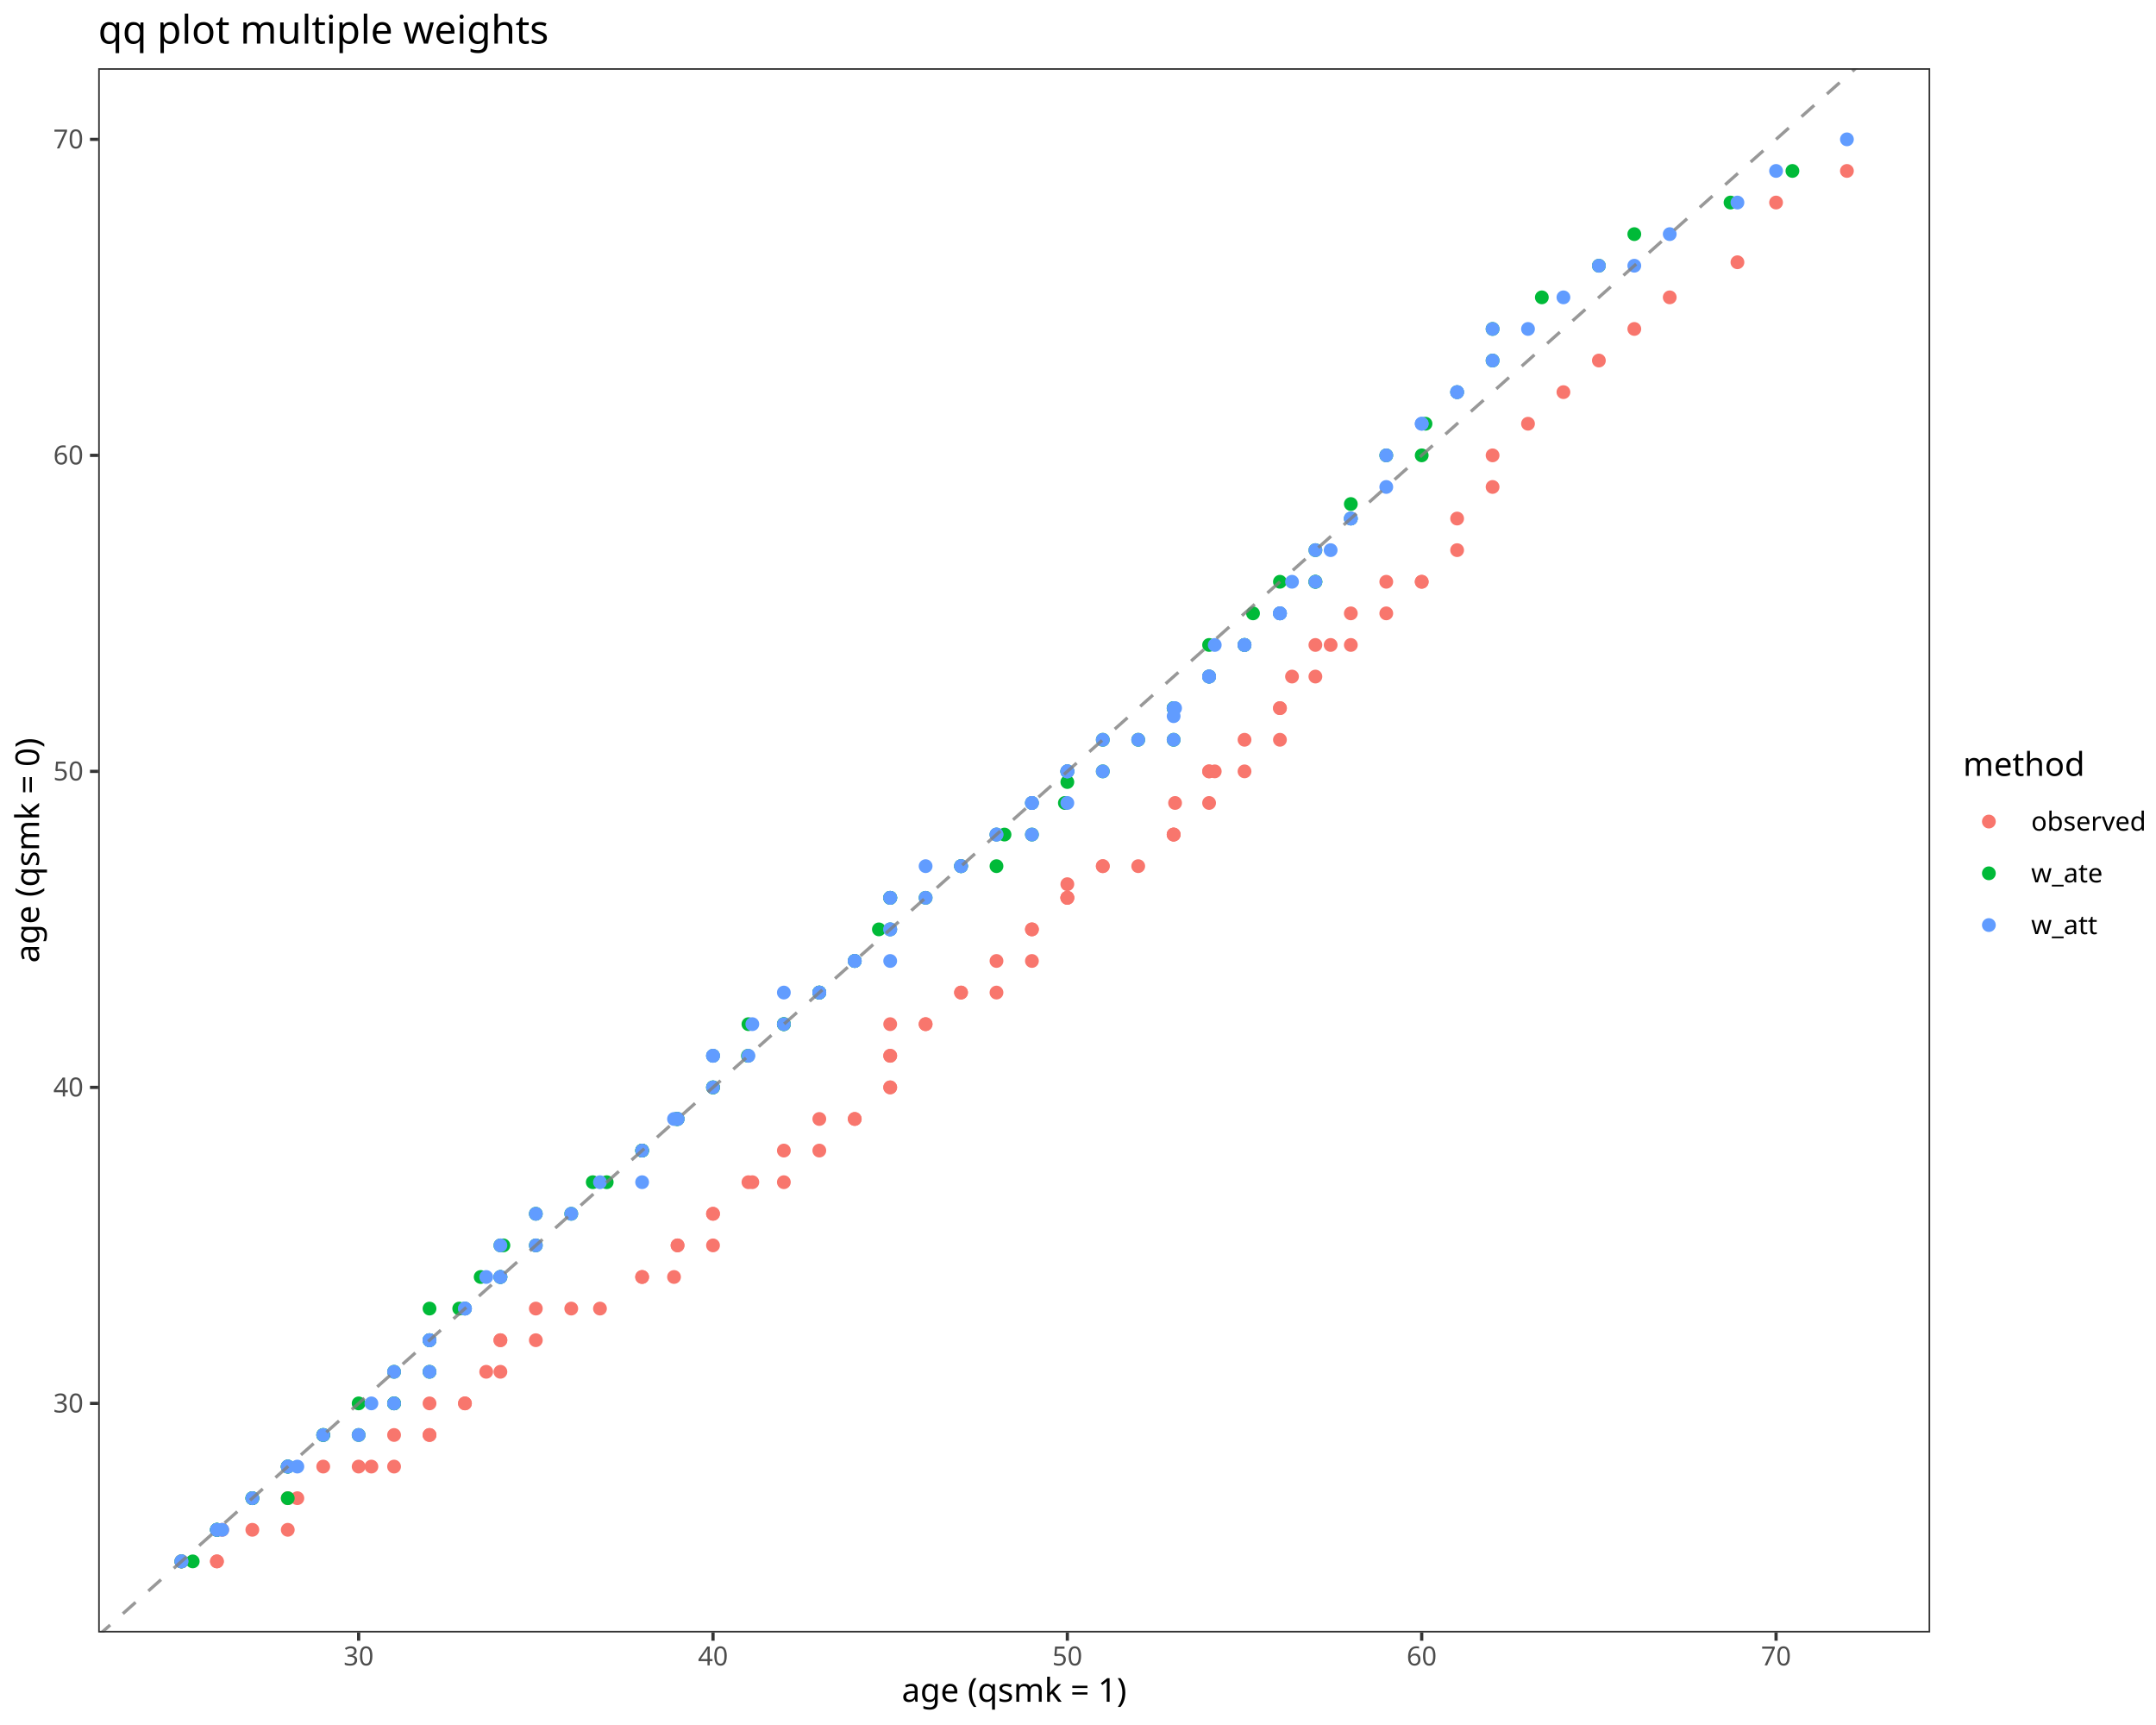
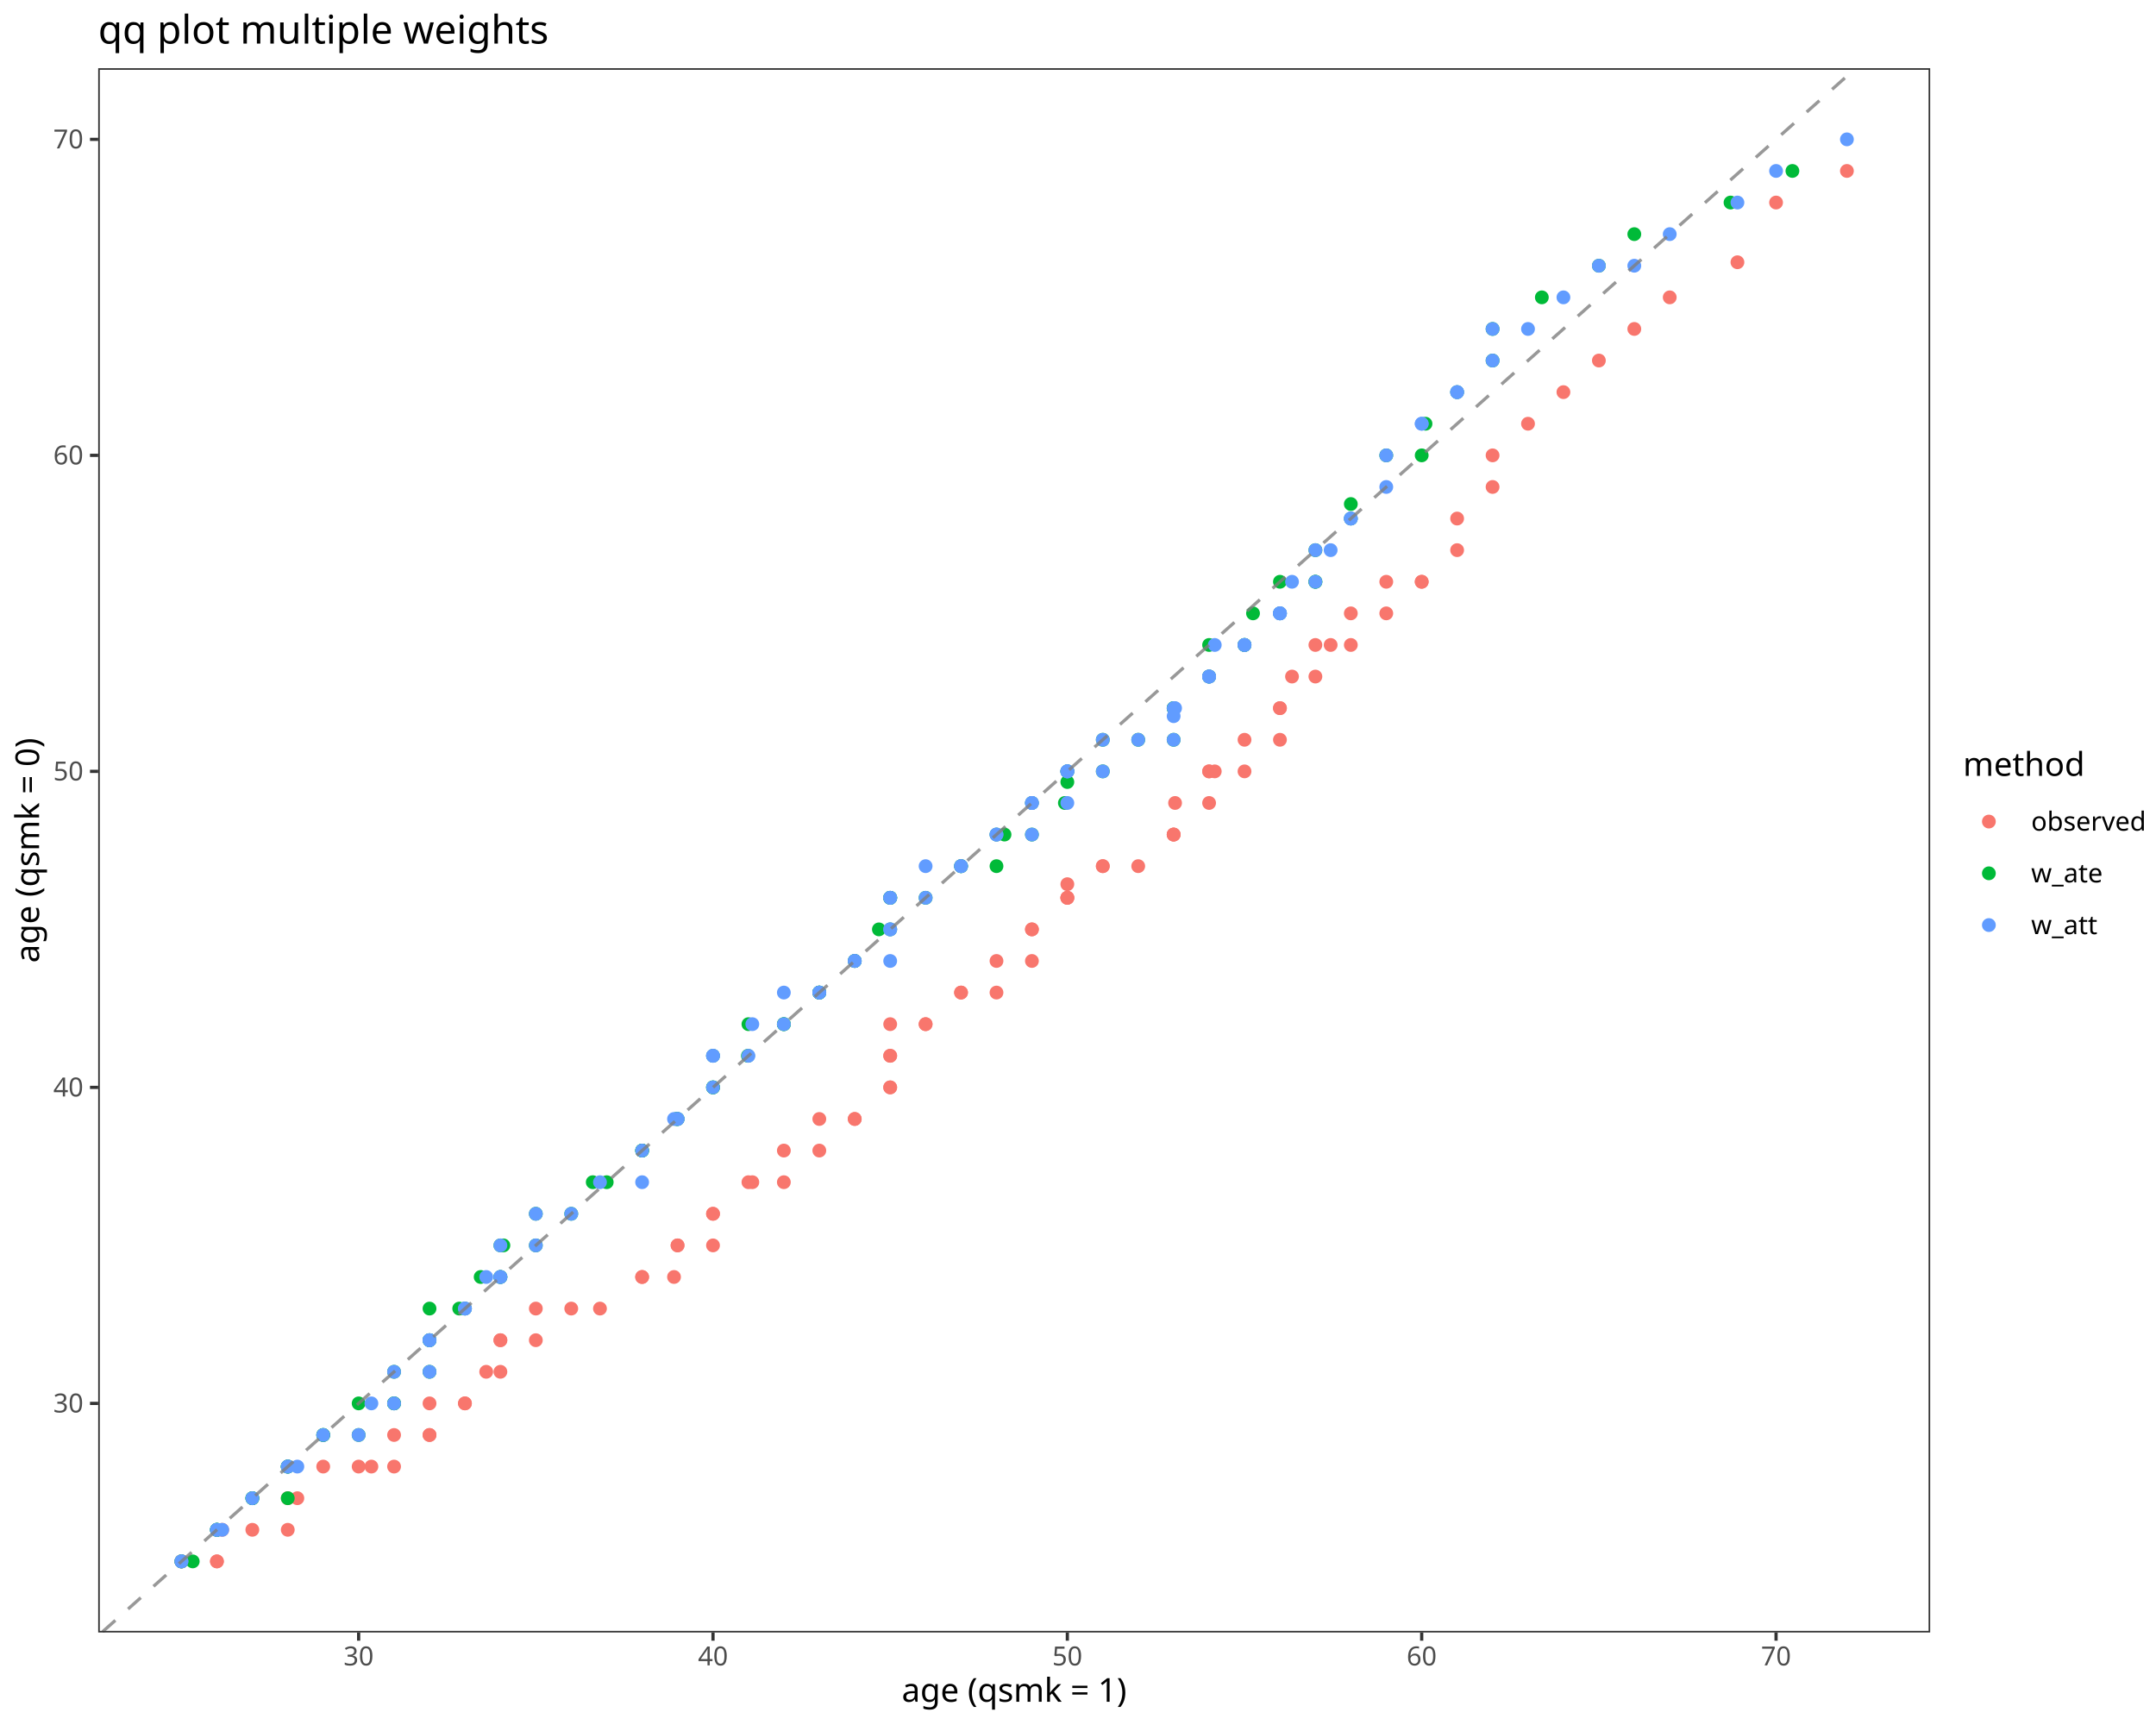
<svg xmlns="http://www.w3.org/2000/svg" class="svglite" data-engine-version="2.0" width="720.00pt" height="576.00pt" viewBox="0 0 720.00 576.00">
  <defs>
    <style type="text/css">
    .svglite line, .svglite polyline, .svglite polygon, .svglite path, .svglite rect, .svglite circle {
      fill: none;
      stroke: #000000;
      stroke-linecap: round;
      stroke-linejoin: round;
      stroke-miterlimit: 10.00;
    }
  </style>
  </defs>
  <rect width="100%" height="100%" style="stroke: none; fill: #FFFFFF;" />
  <defs>
    <clipPath id="cpMC4wMHw3MjAuMDB8MC4wMHw1NzYuMDA=">
      <rect x="0.00" y="0.00" width="720.00" height="576.00" />
    </clipPath>
  </defs>
  <g clip-path="url(#cpMC4wMHw3MjAuMDB8MC4wMHw1NzYuMDA=)">
    <rect x="0.00" y="0.00" width="720.00" height="576.00" style="stroke-width: 1.07; stroke: #FFFFFF; fill: #FFFFFF;" />
  </g>
  <defs>
    <clipPath id="cpMzIuNzl8NjQ0LjU5fDIyLjc4fDU0NS4xMQ==">
      <rect x="32.79" y="22.78" width="611.80" height="522.33" />
    </clipPath>
  </defs>
  <g clip-path="url(#cpMzIuNzl8NjQ0LjU5fDIyLjc4fDU0NS4xMQ==)">
    <rect x="32.79" y="22.78" width="611.80" height="522.33" style="stroke-width: 1.07; stroke: none; fill: #FFFFFF;" />
    <circle cx="60.60" cy="521.37" r="1.95" style="stroke-width: 0.71; stroke: #F8766D; fill: #F8766D;" />
    <circle cx="60.60" cy="521.37" r="1.95" style="stroke-width: 0.71; stroke: #F8766D; fill: #F8766D;" />
    <circle cx="72.44" cy="521.37" r="1.95" style="stroke-width: 0.71; stroke: #F8766D; fill: #F8766D;" />
    <circle cx="72.44" cy="521.37" r="1.95" style="stroke-width: 0.71; stroke: #F8766D; fill: #F8766D;" />
    <circle cx="74.21" cy="510.82" r="1.95" style="stroke-width: 0.71; stroke: #F8766D; fill: #F8766D;" />
    <circle cx="84.27" cy="510.82" r="1.95" style="stroke-width: 0.71; stroke: #F8766D; fill: #F8766D;" />
    <circle cx="96.10" cy="510.82" r="1.95" style="stroke-width: 0.71; stroke: #F8766D; fill: #F8766D;" />
    <circle cx="96.10" cy="500.27" r="1.95" style="stroke-width: 0.71; stroke: #F8766D; fill: #F8766D;" />
    <circle cx="99.30" cy="500.27" r="1.95" style="stroke-width: 0.71; stroke: #F8766D; fill: #F8766D;" />
    <circle cx="107.94" cy="489.71" r="1.95" style="stroke-width: 0.71; stroke: #F8766D; fill: #F8766D;" />
    <circle cx="119.77" cy="489.71" r="1.95" style="stroke-width: 0.71; stroke: #F8766D; fill: #F8766D;" />
    <circle cx="124.03" cy="489.71" r="1.95" style="stroke-width: 0.71; stroke: #F8766D; fill: #F8766D;" />
    <circle cx="131.60" cy="489.71" r="1.95" style="stroke-width: 0.71; stroke: #F8766D; fill: #F8766D;" />
    <circle cx="131.60" cy="479.16" r="1.95" style="stroke-width: 0.71; stroke: #F8766D; fill: #F8766D;" />
    <circle cx="143.44" cy="479.16" r="1.95" style="stroke-width: 0.71; stroke: #F8766D; fill: #F8766D;" />
    <circle cx="143.44" cy="479.16" r="1.95" style="stroke-width: 0.71; stroke: #F8766D; fill: #F8766D;" />
    <circle cx="143.44" cy="468.61" r="1.95" style="stroke-width: 0.71; stroke: #F8766D; fill: #F8766D;" />
    <circle cx="155.27" cy="468.61" r="1.95" style="stroke-width: 0.71; stroke: #F8766D; fill: #F8766D;" />
    <circle cx="155.27" cy="468.61" r="1.95" style="stroke-width: 0.71; stroke: #F8766D; fill: #F8766D;" />
    <circle cx="162.37" cy="458.06" r="1.95" style="stroke-width: 0.71; stroke: #F8766D; fill: #F8766D;" />
    <circle cx="167.11" cy="458.06" r="1.95" style="stroke-width: 0.71; stroke: #F8766D; fill: #F8766D;" />
    <circle cx="167.11" cy="447.51" r="1.95" style="stroke-width: 0.71; stroke: #F8766D; fill: #F8766D;" />
    <circle cx="167.11" cy="447.51" r="1.95" style="stroke-width: 0.71; stroke: #F8766D; fill: #F8766D;" />
    <circle cx="178.94" cy="447.51" r="1.95" style="stroke-width: 0.71; stroke: #F8766D; fill: #F8766D;" />
    <circle cx="178.94" cy="436.95" r="1.95" style="stroke-width: 0.71; stroke: #F8766D; fill: #F8766D;" />
    <circle cx="190.77" cy="436.95" r="1.95" style="stroke-width: 0.71; stroke: #F8766D; fill: #F8766D;" />
    <circle cx="200.36" cy="436.95" r="1.95" style="stroke-width: 0.71; stroke: #F8766D; fill: #F8766D;" />
    <circle cx="214.44" cy="426.40" r="1.95" style="stroke-width: 0.71; stroke: #F8766D; fill: #F8766D;" />
    <circle cx="214.44" cy="426.40" r="1.95" style="stroke-width: 0.71; stroke: #F8766D; fill: #F8766D;" />
    <circle cx="225.09" cy="426.40" r="1.95" style="stroke-width: 0.71; stroke: #F8766D; fill: #F8766D;" />
    <circle cx="226.27" cy="415.85" r="1.95" style="stroke-width: 0.71; stroke: #F8766D; fill: #F8766D;" />
    <circle cx="226.27" cy="415.85" r="1.95" style="stroke-width: 0.71; stroke: #F8766D; fill: #F8766D;" />
    <circle cx="238.11" cy="415.85" r="1.95" style="stroke-width: 0.71; stroke: #F8766D; fill: #F8766D;" />
    <circle cx="238.11" cy="405.30" r="1.95" style="stroke-width: 0.71; stroke: #F8766D; fill: #F8766D;" />
    <circle cx="238.11" cy="405.30" r="1.95" style="stroke-width: 0.71; stroke: #F8766D; fill: #F8766D;" />
    <circle cx="249.94" cy="394.75" r="1.95" style="stroke-width: 0.71; stroke: #F8766D; fill: #F8766D;" />
    <circle cx="251.24" cy="394.75" r="1.95" style="stroke-width: 0.71; stroke: #F8766D; fill: #F8766D;" />
    <circle cx="261.77" cy="394.75" r="1.95" style="stroke-width: 0.71; stroke: #F8766D; fill: #F8766D;" />
    <circle cx="261.77" cy="384.19" r="1.95" style="stroke-width: 0.71; stroke: #F8766D; fill: #F8766D;" />
    <circle cx="273.61" cy="384.19" r="1.95" style="stroke-width: 0.71; stroke: #F8766D; fill: #F8766D;" />
    <circle cx="273.61" cy="373.64" r="1.95" style="stroke-width: 0.71; stroke: #F8766D; fill: #F8766D;" />
    <circle cx="285.44" cy="373.64" r="1.95" style="stroke-width: 0.71; stroke: #F8766D; fill: #F8766D;" />
    <circle cx="285.44" cy="373.64" r="1.95" style="stroke-width: 0.71; stroke: #F8766D; fill: #F8766D;" />
    <circle cx="297.28" cy="363.09" r="1.95" style="stroke-width: 0.71; stroke: #F8766D; fill: #F8766D;" />
    <circle cx="297.28" cy="363.09" r="1.95" style="stroke-width: 0.71; stroke: #F8766D; fill: #F8766D;" />
    <circle cx="297.28" cy="352.54" r="1.95" style="stroke-width: 0.71; stroke: #F8766D; fill: #F8766D;" />
    <circle cx="297.28" cy="352.54" r="1.95" style="stroke-width: 0.71; stroke: #F8766D; fill: #F8766D;" />
    <circle cx="297.28" cy="341.98" r="1.95" style="stroke-width: 0.71; stroke: #F8766D; fill: #F8766D;" />
    <circle cx="309.11" cy="341.98" r="1.95" style="stroke-width: 0.71; stroke: #F8766D; fill: #F8766D;" />
    <circle cx="309.11" cy="341.98" r="1.95" style="stroke-width: 0.71; stroke: #F8766D; fill: #F8766D;" />
    <circle cx="320.94" cy="331.43" r="1.95" style="stroke-width: 0.71; stroke: #F8766D; fill: #F8766D;" />
    <circle cx="320.94" cy="331.43" r="1.95" style="stroke-width: 0.71; stroke: #F8766D; fill: #F8766D;" />
    <circle cx="332.78" cy="331.43" r="1.95" style="stroke-width: 0.71; stroke: #F8766D; fill: #F8766D;" />
    <circle cx="332.78" cy="320.88" r="1.95" style="stroke-width: 0.71; stroke: #F8766D; fill: #F8766D;" />
    <circle cx="344.61" cy="320.88" r="1.95" style="stroke-width: 0.71; stroke: #F8766D; fill: #F8766D;" />
    <circle cx="344.61" cy="310.33" r="1.95" style="stroke-width: 0.71; stroke: #F8766D; fill: #F8766D;" />
    <circle cx="344.61" cy="310.33" r="1.95" style="stroke-width: 0.71; stroke: #F8766D; fill: #F8766D;" />
    <circle cx="356.44" cy="299.78" r="1.95" style="stroke-width: 0.71; stroke: #F8766D; fill: #F8766D;" />
    <circle cx="356.44" cy="299.78" r="1.95" style="stroke-width: 0.71; stroke: #F8766D; fill: #F8766D;" />
    <circle cx="356.44" cy="299.78" r="1.95" style="stroke-width: 0.71; stroke: #F8766D; fill: #F8766D;" />
    <circle cx="356.44" cy="295.24" r="1.95" style="stroke-width: 0.71; stroke: #F8766D; fill: #F8766D;" />
    <circle cx="368.28" cy="289.22" r="1.95" style="stroke-width: 0.71; stroke: #F8766D; fill: #F8766D;" />
    <circle cx="368.28" cy="289.22" r="1.95" style="stroke-width: 0.71; stroke: #F8766D; fill: #F8766D;" />
    <circle cx="380.11" cy="289.22" r="1.95" style="stroke-width: 0.71; stroke: #F8766D; fill: #F8766D;" />
    <circle cx="391.94" cy="278.67" r="1.95" style="stroke-width: 0.71; stroke: #F8766D; fill: #F8766D;" />
    <circle cx="391.94" cy="278.67" r="1.95" style="stroke-width: 0.71; stroke: #F8766D; fill: #F8766D;" />
    <circle cx="391.94" cy="278.67" r="1.95" style="stroke-width: 0.71; stroke: #F8766D; fill: #F8766D;" />
    <circle cx="392.42" cy="268.12" r="1.95" style="stroke-width: 0.71; stroke: #F8766D; fill: #F8766D;" />
    <circle cx="403.78" cy="268.12" r="1.95" style="stroke-width: 0.71; stroke: #F8766D; fill: #F8766D;" />
    <circle cx="403.78" cy="257.57" r="1.95" style="stroke-width: 0.71; stroke: #F8766D; fill: #F8766D;" />
    <circle cx="403.78" cy="257.57" r="1.95" style="stroke-width: 0.71; stroke: #F8766D; fill: #F8766D;" />
    <circle cx="405.67" cy="257.57" r="1.95" style="stroke-width: 0.71; stroke: #F8766D; fill: #F8766D;" />
    <circle cx="415.61" cy="257.57" r="1.95" style="stroke-width: 0.71; stroke: #F8766D; fill: #F8766D;" />
    <circle cx="415.61" cy="247.02" r="1.95" style="stroke-width: 0.71; stroke: #F8766D; fill: #F8766D;" />
    <circle cx="427.44" cy="247.02" r="1.95" style="stroke-width: 0.71; stroke: #F8766D; fill: #F8766D;" />
    <circle cx="427.44" cy="236.46" r="1.95" style="stroke-width: 0.71; stroke: #F8766D; fill: #F8766D;" />
    <circle cx="427.44" cy="236.46" r="1.95" style="stroke-width: 0.71; stroke: #F8766D; fill: #F8766D;" />
    <circle cx="431.47" cy="225.91" r="1.95" style="stroke-width: 0.71; stroke: #F8766D; fill: #F8766D;" />
    <circle cx="439.28" cy="225.91" r="1.95" style="stroke-width: 0.71; stroke: #F8766D; fill: #F8766D;" />
    <circle cx="439.28" cy="215.36" r="1.95" style="stroke-width: 0.71; stroke: #F8766D; fill: #F8766D;" />
    <circle cx="444.37" cy="215.36" r="1.95" style="stroke-width: 0.71; stroke: #F8766D; fill: #F8766D;" />
    <circle cx="451.11" cy="215.36" r="1.95" style="stroke-width: 0.71; stroke: #F8766D; fill: #F8766D;" />
    <circle cx="451.11" cy="204.81" r="1.95" style="stroke-width: 0.71; stroke: #F8766D; fill: #F8766D;" />
    <circle cx="462.95" cy="204.81" r="1.95" style="stroke-width: 0.71; stroke: #F8766D; fill: #F8766D;" />
    <circle cx="462.95" cy="194.26" r="1.95" style="stroke-width: 0.71; stroke: #F8766D; fill: #F8766D;" />
    <circle cx="474.78" cy="194.26" r="1.95" style="stroke-width: 0.71; stroke: #F8766D; fill: #F8766D;" />
    <circle cx="474.78" cy="194.26" r="1.95" style="stroke-width: 0.71; stroke: #F8766D; fill: #F8766D;" />
    <circle cx="486.61" cy="183.70" r="1.95" style="stroke-width: 0.71; stroke: #F8766D; fill: #F8766D;" />
    <circle cx="486.61" cy="173.15" r="1.95" style="stroke-width: 0.71; stroke: #F8766D; fill: #F8766D;" />
    <circle cx="498.45" cy="162.60" r="1.95" style="stroke-width: 0.71; stroke: #F8766D; fill: #F8766D;" />
    <circle cx="498.45" cy="152.05" r="1.95" style="stroke-width: 0.71; stroke: #F8766D; fill: #F8766D;" />
    <circle cx="510.28" cy="141.49" r="1.95" style="stroke-width: 0.71; stroke: #F8766D; fill: #F8766D;" />
    <circle cx="522.11" cy="130.94" r="1.95" style="stroke-width: 0.71; stroke: #F8766D; fill: #F8766D;" />
    <circle cx="533.95" cy="120.39" r="1.95" style="stroke-width: 0.71; stroke: #F8766D; fill: #F8766D;" />
    <circle cx="545.78" cy="109.84" r="1.95" style="stroke-width: 0.71; stroke: #F8766D; fill: #F8766D;" />
    <circle cx="557.61" cy="99.29" r="1.95" style="stroke-width: 0.71; stroke: #F8766D; fill: #F8766D;" />
    <circle cx="580.22" cy="87.57" r="1.95" style="stroke-width: 0.71; stroke: #F8766D; fill: #F8766D;" />
    <circle cx="593.12" cy="67.63" r="1.95" style="stroke-width: 0.71; stroke: #F8766D; fill: #F8766D;" />
    <circle cx="616.78" cy="57.08" r="1.95" style="stroke-width: 0.71; stroke: #F8766D; fill: #F8766D;" />
    <circle cx="60.60" cy="521.37" r="1.95" style="stroke-width: 0.71; stroke: #00BA38; fill: #00BA38;" />
    <circle cx="60.60" cy="521.37" r="1.95" style="stroke-width: 0.71; stroke: #00BA38; fill: #00BA38;" />
    <circle cx="64.36" cy="521.37" r="1.95" style="stroke-width: 0.71; stroke: #00BA38; fill: #00BA38;" />
    <circle cx="72.44" cy="510.82" r="1.95" style="stroke-width: 0.71; stroke: #00BA38; fill: #00BA38;" />
    <circle cx="72.44" cy="510.82" r="1.95" style="stroke-width: 0.71; stroke: #00BA38; fill: #00BA38;" />
    <circle cx="72.44" cy="510.82" r="1.95" style="stroke-width: 0.71; stroke: #00BA38; fill: #00BA38;" />
    <circle cx="84.27" cy="500.27" r="1.95" style="stroke-width: 0.71; stroke: #00BA38; fill: #00BA38;" />
    <circle cx="84.27" cy="500.27" r="1.95" style="stroke-width: 0.71; stroke: #00BA38; fill: #00BA38;" />
    <circle cx="96.10" cy="500.27" r="1.95" style="stroke-width: 0.71; stroke: #00BA38; fill: #00BA38;" />
    <circle cx="96.10" cy="489.71" r="1.95" style="stroke-width: 0.71; stroke: #00BA38; fill: #00BA38;" />
    <circle cx="96.10" cy="489.71" r="1.95" style="stroke-width: 0.71; stroke: #00BA38; fill: #00BA38;" />
    <circle cx="96.10" cy="489.71" r="1.95" style="stroke-width: 0.71; stroke: #00BA38; fill: #00BA38;" />
    <circle cx="107.94" cy="479.16" r="1.95" style="stroke-width: 0.71; stroke: #00BA38; fill: #00BA38;" />
    <circle cx="107.94" cy="479.16" r="1.95" style="stroke-width: 0.71; stroke: #00BA38; fill: #00BA38;" />
    <circle cx="119.77" cy="479.16" r="1.95" style="stroke-width: 0.71; stroke: #00BA38; fill: #00BA38;" />
    <circle cx="119.77" cy="468.61" r="1.95" style="stroke-width: 0.71; stroke: #00BA38; fill: #00BA38;" />
    <circle cx="131.60" cy="468.61" r="1.95" style="stroke-width: 0.71; stroke: #00BA38; fill: #00BA38;" />
    <circle cx="131.60" cy="468.61" r="1.95" style="stroke-width: 0.71; stroke: #00BA38; fill: #00BA38;" />
    <circle cx="131.60" cy="458.06" r="1.95" style="stroke-width: 0.71; stroke: #00BA38; fill: #00BA38;" />
    <circle cx="143.44" cy="458.06" r="1.95" style="stroke-width: 0.71; stroke: #00BA38; fill: #00BA38;" />
    <circle cx="143.44" cy="447.51" r="1.95" style="stroke-width: 0.71; stroke: #00BA38; fill: #00BA38;" />
    <circle cx="143.44" cy="447.51" r="1.95" style="stroke-width: 0.71; stroke: #00BA38; fill: #00BA38;" />
    <circle cx="143.44" cy="436.95" r="1.95" style="stroke-width: 0.71; stroke: #00BA38; fill: #00BA38;" />
    <circle cx="153.36" cy="436.95" r="1.95" style="stroke-width: 0.71; stroke: #00BA38; fill: #00BA38;" />
    <circle cx="155.27" cy="436.95" r="1.95" style="stroke-width: 0.71; stroke: #00BA38; fill: #00BA38;" />
    <circle cx="160.52" cy="426.40" r="1.95" style="stroke-width: 0.71; stroke: #00BA38; fill: #00BA38;" />
    <circle cx="167.11" cy="426.40" r="1.95" style="stroke-width: 0.71; stroke: #00BA38; fill: #00BA38;" />
    <circle cx="167.11" cy="426.40" r="1.95" style="stroke-width: 0.71; stroke: #00BA38; fill: #00BA38;" />
    <circle cx="167.11" cy="415.85" r="1.95" style="stroke-width: 0.71; stroke: #00BA38; fill: #00BA38;" />
    <circle cx="168.11" cy="415.85" r="1.95" style="stroke-width: 0.71; stroke: #00BA38; fill: #00BA38;" />
    <circle cx="178.94" cy="415.85" r="1.95" style="stroke-width: 0.71; stroke: #00BA38; fill: #00BA38;" />
    <circle cx="178.94" cy="405.30" r="1.95" style="stroke-width: 0.71; stroke: #00BA38; fill: #00BA38;" />
    <circle cx="190.77" cy="405.30" r="1.95" style="stroke-width: 0.71; stroke: #00BA38; fill: #00BA38;" />
    <circle cx="197.95" cy="394.75" r="1.95" style="stroke-width: 0.71; stroke: #00BA38; fill: #00BA38;" />
    <circle cx="202.61" cy="394.75" r="1.95" style="stroke-width: 0.71; stroke: #00BA38; fill: #00BA38;" />
    <circle cx="214.44" cy="384.19" r="1.95" style="stroke-width: 0.71; stroke: #00BA38; fill: #00BA38;" />
    <circle cx="214.44" cy="384.19" r="1.95" style="stroke-width: 0.71; stroke: #00BA38; fill: #00BA38;" />
    <circle cx="225.83" cy="373.64" r="1.95" style="stroke-width: 0.71; stroke: #00BA38; fill: #00BA38;" />
    <circle cx="226.27" cy="373.64" r="1.95" style="stroke-width: 0.71; stroke: #00BA38; fill: #00BA38;" />
    <circle cx="226.27" cy="373.64" r="1.95" style="stroke-width: 0.71; stroke: #00BA38; fill: #00BA38;" />
    <circle cx="238.11" cy="363.09" r="1.95" style="stroke-width: 0.71; stroke: #00BA38; fill: #00BA38;" />
    <circle cx="238.11" cy="363.09" r="1.95" style="stroke-width: 0.71; stroke: #00BA38; fill: #00BA38;" />
    <circle cx="238.11" cy="352.54" r="1.95" style="stroke-width: 0.71; stroke: #00BA38; fill: #00BA38;" />
    <circle cx="249.78" cy="352.54" r="1.95" style="stroke-width: 0.71; stroke: #00BA38; fill: #00BA38;" />
    <circle cx="249.94" cy="341.98" r="1.95" style="stroke-width: 0.71; stroke: #00BA38; fill: #00BA38;" />
    <circle cx="261.77" cy="341.98" r="1.95" style="stroke-width: 0.71; stroke: #00BA38; fill: #00BA38;" />
    <circle cx="261.77" cy="341.98" r="1.95" style="stroke-width: 0.71; stroke: #00BA38; fill: #00BA38;" />
    <circle cx="273.61" cy="331.43" r="1.95" style="stroke-width: 0.71; stroke: #00BA38; fill: #00BA38;" />
    <circle cx="273.61" cy="331.43" r="1.95" style="stroke-width: 0.71; stroke: #00BA38; fill: #00BA38;" />
    <circle cx="273.61" cy="331.43" r="1.95" style="stroke-width: 0.71; stroke: #00BA38; fill: #00BA38;" />
    <circle cx="285.44" cy="320.88" r="1.95" style="stroke-width: 0.71; stroke: #00BA38; fill: #00BA38;" />
    <circle cx="285.44" cy="320.88" r="1.95" style="stroke-width: 0.71; stroke: #00BA38; fill: #00BA38;" />
    <circle cx="293.51" cy="310.33" r="1.95" style="stroke-width: 0.71; stroke: #00BA38; fill: #00BA38;" />
    <circle cx="297.28" cy="310.33" r="1.95" style="stroke-width: 0.71; stroke: #00BA38; fill: #00BA38;" />
    <circle cx="297.28" cy="299.78" r="1.95" style="stroke-width: 0.71; stroke: #00BA38; fill: #00BA38;" />
    <circle cx="297.28" cy="299.78" r="1.95" style="stroke-width: 0.71; stroke: #00BA38; fill: #00BA38;" />
    <circle cx="297.28" cy="299.78" r="1.95" style="stroke-width: 0.71; stroke: #00BA38; fill: #00BA38;" />
    <circle cx="309.11" cy="299.78" r="1.95" style="stroke-width: 0.71; stroke: #00BA38; fill: #00BA38;" />
    <circle cx="320.94" cy="289.22" r="1.95" style="stroke-width: 0.71; stroke: #00BA38; fill: #00BA38;" />
    <circle cx="320.94" cy="289.22" r="1.95" style="stroke-width: 0.71; stroke: #00BA38; fill: #00BA38;" />
    <circle cx="332.78" cy="289.22" r="1.95" style="stroke-width: 0.71; stroke: #00BA38; fill: #00BA38;" />
    <circle cx="332.78" cy="278.67" r="1.95" style="stroke-width: 0.71; stroke: #00BA38; fill: #00BA38;" />
    <circle cx="335.46" cy="278.67" r="1.95" style="stroke-width: 0.71; stroke: #00BA38; fill: #00BA38;" />
    <circle cx="344.61" cy="278.67" r="1.95" style="stroke-width: 0.71; stroke: #00BA38; fill: #00BA38;" />
    <circle cx="344.61" cy="268.12" r="1.95" style="stroke-width: 0.71; stroke: #00BA38; fill: #00BA38;" />
    <circle cx="355.62" cy="268.12" r="1.95" style="stroke-width: 0.71; stroke: #00BA38; fill: #00BA38;" />
    <circle cx="356.44" cy="261.13" r="1.95" style="stroke-width: 0.71; stroke: #00BA38; fill: #00BA38;" />
    <circle cx="356.44" cy="257.57" r="1.95" style="stroke-width: 0.71; stroke: #00BA38; fill: #00BA38;" />
    <circle cx="356.44" cy="257.57" r="1.95" style="stroke-width: 0.71; stroke: #00BA38; fill: #00BA38;" />
    <circle cx="368.28" cy="257.57" r="1.95" style="stroke-width: 0.71; stroke: #00BA38; fill: #00BA38;" />
    <circle cx="368.28" cy="247.02" r="1.95" style="stroke-width: 0.71; stroke: #00BA38; fill: #00BA38;" />
    <circle cx="380.11" cy="247.02" r="1.95" style="stroke-width: 0.71; stroke: #00BA38; fill: #00BA38;" />
    <circle cx="391.94" cy="247.02" r="1.95" style="stroke-width: 0.71; stroke: #00BA38; fill: #00BA38;" />
    <circle cx="391.94" cy="236.46" r="1.95" style="stroke-width: 0.71; stroke: #00BA38; fill: #00BA38;" />
    <circle cx="391.94" cy="236.46" r="1.95" style="stroke-width: 0.71; stroke: #00BA38; fill: #00BA38;" />
    <circle cx="403.78" cy="225.91" r="1.95" style="stroke-width: 0.71; stroke: #00BA38; fill: #00BA38;" />
    <circle cx="403.78" cy="225.91" r="1.95" style="stroke-width: 0.71; stroke: #00BA38; fill: #00BA38;" />
    <circle cx="403.78" cy="215.36" r="1.95" style="stroke-width: 0.71; stroke: #00BA38; fill: #00BA38;" />
    <circle cx="415.61" cy="215.36" r="1.95" style="stroke-width: 0.71; stroke: #00BA38; fill: #00BA38;" />
    <circle cx="415.61" cy="215.36" r="1.95" style="stroke-width: 0.71; stroke: #00BA38; fill: #00BA38;" />
    <circle cx="418.45" cy="204.81" r="1.95" style="stroke-width: 0.71; stroke: #00BA38; fill: #00BA38;" />
    <circle cx="427.44" cy="204.81" r="1.95" style="stroke-width: 0.71; stroke: #00BA38; fill: #00BA38;" />
    <circle cx="427.44" cy="194.26" r="1.95" style="stroke-width: 0.71; stroke: #00BA38; fill: #00BA38;" />
    <circle cx="439.28" cy="194.26" r="1.95" style="stroke-width: 0.71; stroke: #00BA38; fill: #00BA38;" />
    <circle cx="439.28" cy="194.26" r="1.95" style="stroke-width: 0.71; stroke: #00BA38; fill: #00BA38;" />
    <circle cx="439.28" cy="183.70" r="1.95" style="stroke-width: 0.71; stroke: #00BA38; fill: #00BA38;" />
    <circle cx="451.11" cy="173.15" r="1.95" style="stroke-width: 0.71; stroke: #00BA38; fill: #00BA38;" />
    <circle cx="451.11" cy="168.30" r="1.95" style="stroke-width: 0.71; stroke: #00BA38; fill: #00BA38;" />
    <circle cx="462.95" cy="152.05" r="1.95" style="stroke-width: 0.71; stroke: #00BA38; fill: #00BA38;" />
    <circle cx="474.78" cy="152.05" r="1.95" style="stroke-width: 0.71; stroke: #00BA38; fill: #00BA38;" />
    <circle cx="476.05" cy="141.49" r="1.95" style="stroke-width: 0.71; stroke: #00BA38; fill: #00BA38;" />
    <circle cx="486.61" cy="130.94" r="1.95" style="stroke-width: 0.71; stroke: #00BA38; fill: #00BA38;" />
    <circle cx="498.45" cy="120.39" r="1.95" style="stroke-width: 0.71; stroke: #00BA38; fill: #00BA38;" />
    <circle cx="498.45" cy="109.84" r="1.95" style="stroke-width: 0.71; stroke: #00BA38; fill: #00BA38;" />
    <circle cx="514.90" cy="99.29" r="1.95" style="stroke-width: 0.71; stroke: #00BA38; fill: #00BA38;" />
    <circle cx="533.95" cy="88.73" r="1.95" style="stroke-width: 0.71; stroke: #00BA38; fill: #00BA38;" />
    <circle cx="545.78" cy="78.18" r="1.95" style="stroke-width: 0.71; stroke: #00BA38; fill: #00BA38;" />
    <circle cx="577.91" cy="67.63" r="1.95" style="stroke-width: 0.71; stroke: #00BA38; fill: #00BA38;" />
    <circle cx="598.58" cy="57.08" r="1.95" style="stroke-width: 0.71; stroke: #00BA38; fill: #00BA38;" />
    <circle cx="60.60" cy="521.37" r="1.95" style="stroke-width: 0.71; stroke: #619CFF; fill: #619CFF;" />
    <circle cx="60.60" cy="521.37" r="1.95" style="stroke-width: 0.71; stroke: #619CFF; fill: #619CFF;" />
    <circle cx="72.44" cy="510.82" r="1.95" style="stroke-width: 0.71; stroke: #619CFF; fill: #619CFF;" />
    <circle cx="72.44" cy="510.82" r="1.95" style="stroke-width: 0.71; stroke: #619CFF; fill: #619CFF;" />
    <circle cx="74.21" cy="510.82" r="1.95" style="stroke-width: 0.71; stroke: #619CFF; fill: #619CFF;" />
    <circle cx="84.27" cy="500.27" r="1.95" style="stroke-width: 0.71; stroke: #619CFF; fill: #619CFF;" />
    <circle cx="96.10" cy="489.71" r="1.95" style="stroke-width: 0.71; stroke: #619CFF; fill: #619CFF;" />
    <circle cx="96.10" cy="489.71" r="1.95" style="stroke-width: 0.71; stroke: #619CFF; fill: #619CFF;" />
    <circle cx="99.30" cy="489.71" r="1.95" style="stroke-width: 0.71; stroke: #619CFF; fill: #619CFF;" />
    <circle cx="107.94" cy="479.16" r="1.95" style="stroke-width: 0.71; stroke: #619CFF; fill: #619CFF;" />
    <circle cx="119.77" cy="479.16" r="1.95" style="stroke-width: 0.71; stroke: #619CFF; fill: #619CFF;" />
    <circle cx="124.03" cy="468.61" r="1.95" style="stroke-width: 0.71; stroke: #619CFF; fill: #619CFF;" />
    <circle cx="131.60" cy="468.61" r="1.95" style="stroke-width: 0.71; stroke: #619CFF; fill: #619CFF;" />
    <circle cx="131.60" cy="458.06" r="1.95" style="stroke-width: 0.71; stroke: #619CFF; fill: #619CFF;" />
    <circle cx="143.44" cy="458.06" r="1.95" style="stroke-width: 0.71; stroke: #619CFF; fill: #619CFF;" />
    <circle cx="143.44" cy="447.51" r="1.95" style="stroke-width: 0.71; stroke: #619CFF; fill: #619CFF;" />
    <circle cx="143.44" cy="447.51" r="1.95" style="stroke-width: 0.71; stroke: #619CFF; fill: #619CFF;" />
    <circle cx="155.27" cy="436.95" r="1.95" style="stroke-width: 0.71; stroke: #619CFF; fill: #619CFF;" />
    <circle cx="155.27" cy="436.95" r="1.95" style="stroke-width: 0.71; stroke: #619CFF; fill: #619CFF;" />
    <circle cx="162.37" cy="426.40" r="1.95" style="stroke-width: 0.71; stroke: #619CFF; fill: #619CFF;" />
    <circle cx="167.11" cy="426.40" r="1.95" style="stroke-width: 0.71; stroke: #619CFF; fill: #619CFF;" />
    <circle cx="167.11" cy="426.40" r="1.95" style="stroke-width: 0.71; stroke: #619CFF; fill: #619CFF;" />
    <circle cx="167.11" cy="415.85" r="1.95" style="stroke-width: 0.71; stroke: #619CFF; fill: #619CFF;" />
    <circle cx="178.94" cy="415.85" r="1.95" style="stroke-width: 0.71; stroke: #619CFF; fill: #619CFF;" />
    <circle cx="178.94" cy="405.30" r="1.95" style="stroke-width: 0.71; stroke: #619CFF; fill: #619CFF;" />
    <circle cx="190.77" cy="405.30" r="1.95" style="stroke-width: 0.71; stroke: #619CFF; fill: #619CFF;" />
    <circle cx="200.36" cy="394.75" r="1.95" style="stroke-width: 0.71; stroke: #619CFF; fill: #619CFF;" />
    <circle cx="214.44" cy="394.75" r="1.95" style="stroke-width: 0.71; stroke: #619CFF; fill: #619CFF;" />
    <circle cx="214.44" cy="384.19" r="1.95" style="stroke-width: 0.71; stroke: #619CFF; fill: #619CFF;" />
    <circle cx="225.09" cy="373.64" r="1.95" style="stroke-width: 0.71; stroke: #619CFF; fill: #619CFF;" />
    <circle cx="226.27" cy="373.64" r="1.95" style="stroke-width: 0.71; stroke: #619CFF; fill: #619CFF;" />
    <circle cx="226.27" cy="373.64" r="1.95" style="stroke-width: 0.71; stroke: #619CFF; fill: #619CFF;" />
    <circle cx="238.11" cy="363.09" r="1.95" style="stroke-width: 0.71; stroke: #619CFF; fill: #619CFF;" />
    <circle cx="238.11" cy="352.54" r="1.95" style="stroke-width: 0.71; stroke: #619CFF; fill: #619CFF;" />
    <circle cx="238.11" cy="352.54" r="1.95" style="stroke-width: 0.71; stroke: #619CFF; fill: #619CFF;" />
    <circle cx="249.94" cy="352.54" r="1.95" style="stroke-width: 0.71; stroke: #619CFF; fill: #619CFF;" />
    <circle cx="251.24" cy="341.98" r="1.95" style="stroke-width: 0.71; stroke: #619CFF; fill: #619CFF;" />
    <circle cx="261.77" cy="341.98" r="1.95" style="stroke-width: 0.71; stroke: #619CFF; fill: #619CFF;" />
    <circle cx="261.77" cy="331.43" r="1.95" style="stroke-width: 0.71; stroke: #619CFF; fill: #619CFF;" />
    <circle cx="273.61" cy="331.43" r="1.95" style="stroke-width: 0.71; stroke: #619CFF; fill: #619CFF;" />
    <circle cx="273.61" cy="331.43" r="1.95" style="stroke-width: 0.71; stroke: #619CFF; fill: #619CFF;" />
    <circle cx="285.44" cy="320.88" r="1.95" style="stroke-width: 0.71; stroke: #619CFF; fill: #619CFF;" />
    <circle cx="285.44" cy="320.88" r="1.95" style="stroke-width: 0.71; stroke: #619CFF; fill: #619CFF;" />
    <circle cx="297.28" cy="320.88" r="1.95" style="stroke-width: 0.71; stroke: #619CFF; fill: #619CFF;" />
    <circle cx="297.28" cy="310.33" r="1.95" style="stroke-width: 0.71; stroke: #619CFF; fill: #619CFF;" />
    <circle cx="297.28" cy="310.33" r="1.95" style="stroke-width: 0.71; stroke: #619CFF; fill: #619CFF;" />
    <circle cx="297.28" cy="299.78" r="1.95" style="stroke-width: 0.71; stroke: #619CFF; fill: #619CFF;" />
    <circle cx="297.28" cy="299.78" r="1.95" style="stroke-width: 0.71; stroke: #619CFF; fill: #619CFF;" />
    <circle cx="309.11" cy="299.78" r="1.95" style="stroke-width: 0.71; stroke: #619CFF; fill: #619CFF;" />
    <circle cx="309.11" cy="289.22" r="1.95" style="stroke-width: 0.71; stroke: #619CFF; fill: #619CFF;" />
    <circle cx="320.94" cy="289.22" r="1.95" style="stroke-width: 0.71; stroke: #619CFF; fill: #619CFF;" />
    <circle cx="320.94" cy="289.22" r="1.95" style="stroke-width: 0.71; stroke: #619CFF; fill: #619CFF;" />
    <circle cx="332.78" cy="278.67" r="1.95" style="stroke-width: 0.71; stroke: #619CFF; fill: #619CFF;" />
    <circle cx="332.78" cy="278.67" r="1.95" style="stroke-width: 0.71; stroke: #619CFF; fill: #619CFF;" />
    <circle cx="344.61" cy="278.67" r="1.95" style="stroke-width: 0.71; stroke: #619CFF; fill: #619CFF;" />
    <circle cx="344.61" cy="268.12" r="1.95" style="stroke-width: 0.71; stroke: #619CFF; fill: #619CFF;" />
    <circle cx="344.61" cy="268.12" r="1.95" style="stroke-width: 0.71; stroke: #619CFF; fill: #619CFF;" />
    <circle cx="356.44" cy="268.12" r="1.95" style="stroke-width: 0.71; stroke: #619CFF; fill: #619CFF;" />
    <circle cx="356.44" cy="257.57" r="1.95" style="stroke-width: 0.71; stroke: #619CFF; fill: #619CFF;" />
    <circle cx="356.44" cy="257.57" r="1.95" style="stroke-width: 0.71; stroke: #619CFF; fill: #619CFF;" />
    <circle cx="356.44" cy="257.57" r="1.95" style="stroke-width: 0.71; stroke: #619CFF; fill: #619CFF;" />
    <circle cx="368.28" cy="257.57" r="1.95" style="stroke-width: 0.71; stroke: #619CFF; fill: #619CFF;" />
    <circle cx="368.28" cy="247.02" r="1.95" style="stroke-width: 0.71; stroke: #619CFF; fill: #619CFF;" />
    <circle cx="380.11" cy="247.02" r="1.95" style="stroke-width: 0.71; stroke: #619CFF; fill: #619CFF;" />
    <circle cx="391.94" cy="247.02" r="1.95" style="stroke-width: 0.71; stroke: #619CFF; fill: #619CFF;" />
    <circle cx="391.94" cy="239.14" r="1.95" style="stroke-width: 0.71; stroke: #619CFF; fill: #619CFF;" />
    <circle cx="391.94" cy="236.46" r="1.95" style="stroke-width: 0.71; stroke: #619CFF; fill: #619CFF;" />
    <circle cx="392.42" cy="236.46" r="1.95" style="stroke-width: 0.71; stroke: #619CFF; fill: #619CFF;" />
    <circle cx="403.78" cy="225.91" r="1.95" style="stroke-width: 0.71; stroke: #619CFF; fill: #619CFF;" />
    <circle cx="403.78" cy="225.91" r="1.95" style="stroke-width: 0.71; stroke: #619CFF; fill: #619CFF;" />
    <circle cx="403.78" cy="225.91" r="1.95" style="stroke-width: 0.71; stroke: #619CFF; fill: #619CFF;" />
    <circle cx="405.67" cy="215.36" r="1.95" style="stroke-width: 0.71; stroke: #619CFF; fill: #619CFF;" />
    <circle cx="415.61" cy="215.36" r="1.95" style="stroke-width: 0.71; stroke: #619CFF; fill: #619CFF;" />
    <circle cx="415.61" cy="215.36" r="1.95" style="stroke-width: 0.71; stroke: #619CFF; fill: #619CFF;" />
    <circle cx="427.44" cy="204.81" r="1.95" style="stroke-width: 0.71; stroke: #619CFF; fill: #619CFF;" />
    <circle cx="427.44" cy="204.81" r="1.95" style="stroke-width: 0.71; stroke: #619CFF; fill: #619CFF;" />
    <circle cx="427.44" cy="204.81" r="1.95" style="stroke-width: 0.71; stroke: #619CFF; fill: #619CFF;" />
    <circle cx="431.47" cy="194.26" r="1.95" style="stroke-width: 0.71; stroke: #619CFF; fill: #619CFF;" />
    <circle cx="439.28" cy="194.26" r="1.95" style="stroke-width: 0.71; stroke: #619CFF; fill: #619CFF;" />
    <circle cx="439.28" cy="183.70" r="1.95" style="stroke-width: 0.71; stroke: #619CFF; fill: #619CFF;" />
    <circle cx="444.37" cy="183.70" r="1.95" style="stroke-width: 0.71; stroke: #619CFF; fill: #619CFF;" />
    <circle cx="451.11" cy="173.15" r="1.95" style="stroke-width: 0.71; stroke: #619CFF; fill: #619CFF;" />
    <circle cx="451.11" cy="173.15" r="1.95" style="stroke-width: 0.71; stroke: #619CFF; fill: #619CFF;" />
    <circle cx="462.95" cy="162.60" r="1.95" style="stroke-width: 0.71; stroke: #619CFF; fill: #619CFF;" />
    <circle cx="462.95" cy="152.05" r="1.95" style="stroke-width: 0.71; stroke: #619CFF; fill: #619CFF;" />
    <circle cx="474.78" cy="141.49" r="1.95" style="stroke-width: 0.71; stroke: #619CFF; fill: #619CFF;" />
    <circle cx="474.78" cy="141.49" r="1.95" style="stroke-width: 0.71; stroke: #619CFF; fill: #619CFF;" />
    <circle cx="486.61" cy="130.94" r="1.95" style="stroke-width: 0.71; stroke: #619CFF; fill: #619CFF;" />
    <circle cx="486.61" cy="130.94" r="1.95" style="stroke-width: 0.71; stroke: #619CFF; fill: #619CFF;" />
    <circle cx="498.45" cy="120.39" r="1.95" style="stroke-width: 0.71; stroke: #619CFF; fill: #619CFF;" />
    <circle cx="498.45" cy="109.84" r="1.95" style="stroke-width: 0.71; stroke: #619CFF; fill: #619CFF;" />
    <circle cx="510.28" cy="109.84" r="1.95" style="stroke-width: 0.71; stroke: #619CFF; fill: #619CFF;" />
    <circle cx="522.11" cy="99.29" r="1.95" style="stroke-width: 0.71; stroke: #619CFF; fill: #619CFF;" />
    <circle cx="533.95" cy="88.73" r="1.95" style="stroke-width: 0.71; stroke: #619CFF; fill: #619CFF;" />
    <circle cx="545.78" cy="88.73" r="1.95" style="stroke-width: 0.71; stroke: #619CFF; fill: #619CFF;" />
    <circle cx="557.61" cy="78.18" r="1.95" style="stroke-width: 0.71; stroke: #619CFF; fill: #619CFF;" />
    <circle cx="580.22" cy="67.63" r="1.95" style="stroke-width: 0.71; stroke: #619CFF; fill: #619CFF;" />
    <circle cx="593.12" cy="57.08" r="1.95" style="stroke-width: 0.71; stroke: #619CFF; fill: #619CFF;" />
    <circle cx="616.78" cy="46.53" r="1.95" style="stroke-width: 0.71; stroke: #619CFF; fill: #619CFF;" />
-     <line x1="-579.00" y1="1091.71" x2="1256.39" y2="-544.92" style="stroke-width: 1.07; stroke: #7F7F7F; stroke-opacity: 0.80; stroke-dasharray: 5.69,5.69; stroke-linecap: butt;" />
+     <line x1="-551.79" y1="1067.44" x2="1205.51" y2="-499.55" style="stroke-width: 1.07; stroke: #7F7F7F; stroke-opacity: 0.80; stroke-dasharray: 5.69,5.69; stroke-linecap: butt;" />
    <rect x="32.79" y="22.78" width="611.80" height="522.33" style="stroke-width: 1.07; stroke: #333333;" />
  </g>
  <g clip-path="url(#cpMC4wMHw3MjAuMDB8MC4wMHw1NzYuMDA=)">
    <text x="27.86" y="471.64" text-anchor="end" style="font-size: 8.80px; fill: #4D4D4D; font-family: sans;" textLength="9.79px" lengthAdjust="spacingAndGlyphs">30</text>
    <text x="27.86" y="366.12" text-anchor="end" style="font-size: 8.80px; fill: #4D4D4D; font-family: sans;" textLength="9.79px" lengthAdjust="spacingAndGlyphs">40</text>
    <text x="27.86" y="260.60" text-anchor="end" style="font-size: 8.80px; fill: #4D4D4D; font-family: sans;" textLength="9.79px" lengthAdjust="spacingAndGlyphs">50</text>
    <text x="27.86" y="155.07" text-anchor="end" style="font-size: 8.80px; fill: #4D4D4D; font-family: sans;" textLength="9.79px" lengthAdjust="spacingAndGlyphs">60</text>
    <text x="27.86" y="49.55" text-anchor="end" style="font-size: 8.80px; fill: #4D4D4D; font-family: sans;" textLength="9.79px" lengthAdjust="spacingAndGlyphs">70</text>
    <polyline points="30.05,468.61 32.79,468.61 " style="stroke-width: 1.07; stroke: #333333; stroke-linecap: butt;" />
    <polyline points="30.05,363.09 32.79,363.09 " style="stroke-width: 1.07; stroke: #333333; stroke-linecap: butt;" />
    <polyline points="30.05,257.57 32.79,257.57 " style="stroke-width: 1.07; stroke: #333333; stroke-linecap: butt;" />
    <polyline points="30.05,152.05 32.79,152.05 " style="stroke-width: 1.07; stroke: #333333; stroke-linecap: butt;" />
    <polyline points="30.05,46.53 32.79,46.53 " style="stroke-width: 1.07; stroke: #333333; stroke-linecap: butt;" />
    <polyline points="119.77,547.85 119.77,545.11 " style="stroke-width: 1.07; stroke: #333333; stroke-linecap: butt;" />
    <polyline points="238.11,547.85 238.11,545.11 " style="stroke-width: 1.07; stroke: #333333; stroke-linecap: butt;" />
    <polyline points="356.44,547.85 356.44,545.11 " style="stroke-width: 1.07; stroke: #333333; stroke-linecap: butt;" />
    <polyline points="474.78,547.85 474.78,545.11 " style="stroke-width: 1.07; stroke: #333333; stroke-linecap: butt;" />
    <polyline points="593.12,547.85 593.12,545.11 " style="stroke-width: 1.07; stroke: #333333; stroke-linecap: butt;" />
    <text x="119.77" y="556.10" text-anchor="middle" style="font-size: 8.80px; fill: #4D4D4D; font-family: sans;" textLength="9.79px" lengthAdjust="spacingAndGlyphs">30</text>
    <text x="238.11" y="556.10" text-anchor="middle" style="font-size: 8.80px; fill: #4D4D4D; font-family: sans;" textLength="9.79px" lengthAdjust="spacingAndGlyphs">40</text>
    <text x="356.44" y="556.10" text-anchor="middle" style="font-size: 8.80px; fill: #4D4D4D; font-family: sans;" textLength="9.79px" lengthAdjust="spacingAndGlyphs">50</text>
    <text x="474.78" y="556.10" text-anchor="middle" style="font-size: 8.80px; fill: #4D4D4D; font-family: sans;" textLength="9.79px" lengthAdjust="spacingAndGlyphs">60</text>
    <text x="593.12" y="556.10" text-anchor="middle" style="font-size: 8.80px; fill: #4D4D4D; font-family: sans;" textLength="9.79px" lengthAdjust="spacingAndGlyphs">70</text>
    <text x="338.69" y="568.24" text-anchor="middle" style="font-size: 11.00px; font-family: sans;" textLength="73.69px" lengthAdjust="spacingAndGlyphs">age (qsmk = 1)</text>
    <text transform="translate(13.05,283.95) rotate(-90)" text-anchor="middle" style="font-size: 11.00px; font-family: sans;" textLength="73.69px" lengthAdjust="spacingAndGlyphs">age (qsmk = 0)</text>
    <rect x="655.55" y="250.36" width="58.97" height="67.17" style="stroke-width: 1.07; stroke: none; fill: #FFFFFF;" />
    <text x="655.55" y="259.07" style="font-size: 11.00px; font-family: sans;" textLength="36.70px" lengthAdjust="spacingAndGlyphs">method</text>
    <rect x="655.55" y="265.69" width="17.28" height="17.28" style="stroke-width: 1.07; stroke: none; fill: #FFFFFF;" />
    <circle cx="664.19" cy="274.33" r="1.95" style="stroke-width: 0.71; stroke: #F8766D; fill: #F8766D;" />
    <rect x="655.55" y="282.97" width="17.28" height="17.28" style="stroke-width: 1.07; stroke: none; fill: #FFFFFF;" />
    <circle cx="664.19" cy="291.61" r="1.95" style="stroke-width: 0.71; stroke: #00BA38; fill: #00BA38;" />
    <rect x="655.55" y="300.25" width="17.28" height="17.28" style="stroke-width: 1.07; stroke: none; fill: #FFFFFF;" />
    <circle cx="664.19" cy="308.89" r="1.95" style="stroke-width: 0.71; stroke: #619CFF; fill: #619CFF;" />
    <text x="678.31" y="277.36" style="font-size: 8.80px; font-family: sans;" textLength="36.21px" lengthAdjust="spacingAndGlyphs">observed</text>
    <text x="678.31" y="294.64" style="font-size: 8.80px; font-family: sans;" textLength="23.49px" lengthAdjust="spacingAndGlyphs">w_ate</text>
    <text x="678.31" y="311.92" style="font-size: 8.80px; font-family: sans;" textLength="21.04px" lengthAdjust="spacingAndGlyphs">w_att</text>
    <text x="32.79" y="14.56" style="font-size: 13.20px; font-family: sans;" textLength="137.21px" lengthAdjust="spacingAndGlyphs">qq plot multiple weights</text>
  </g>
</svg>
